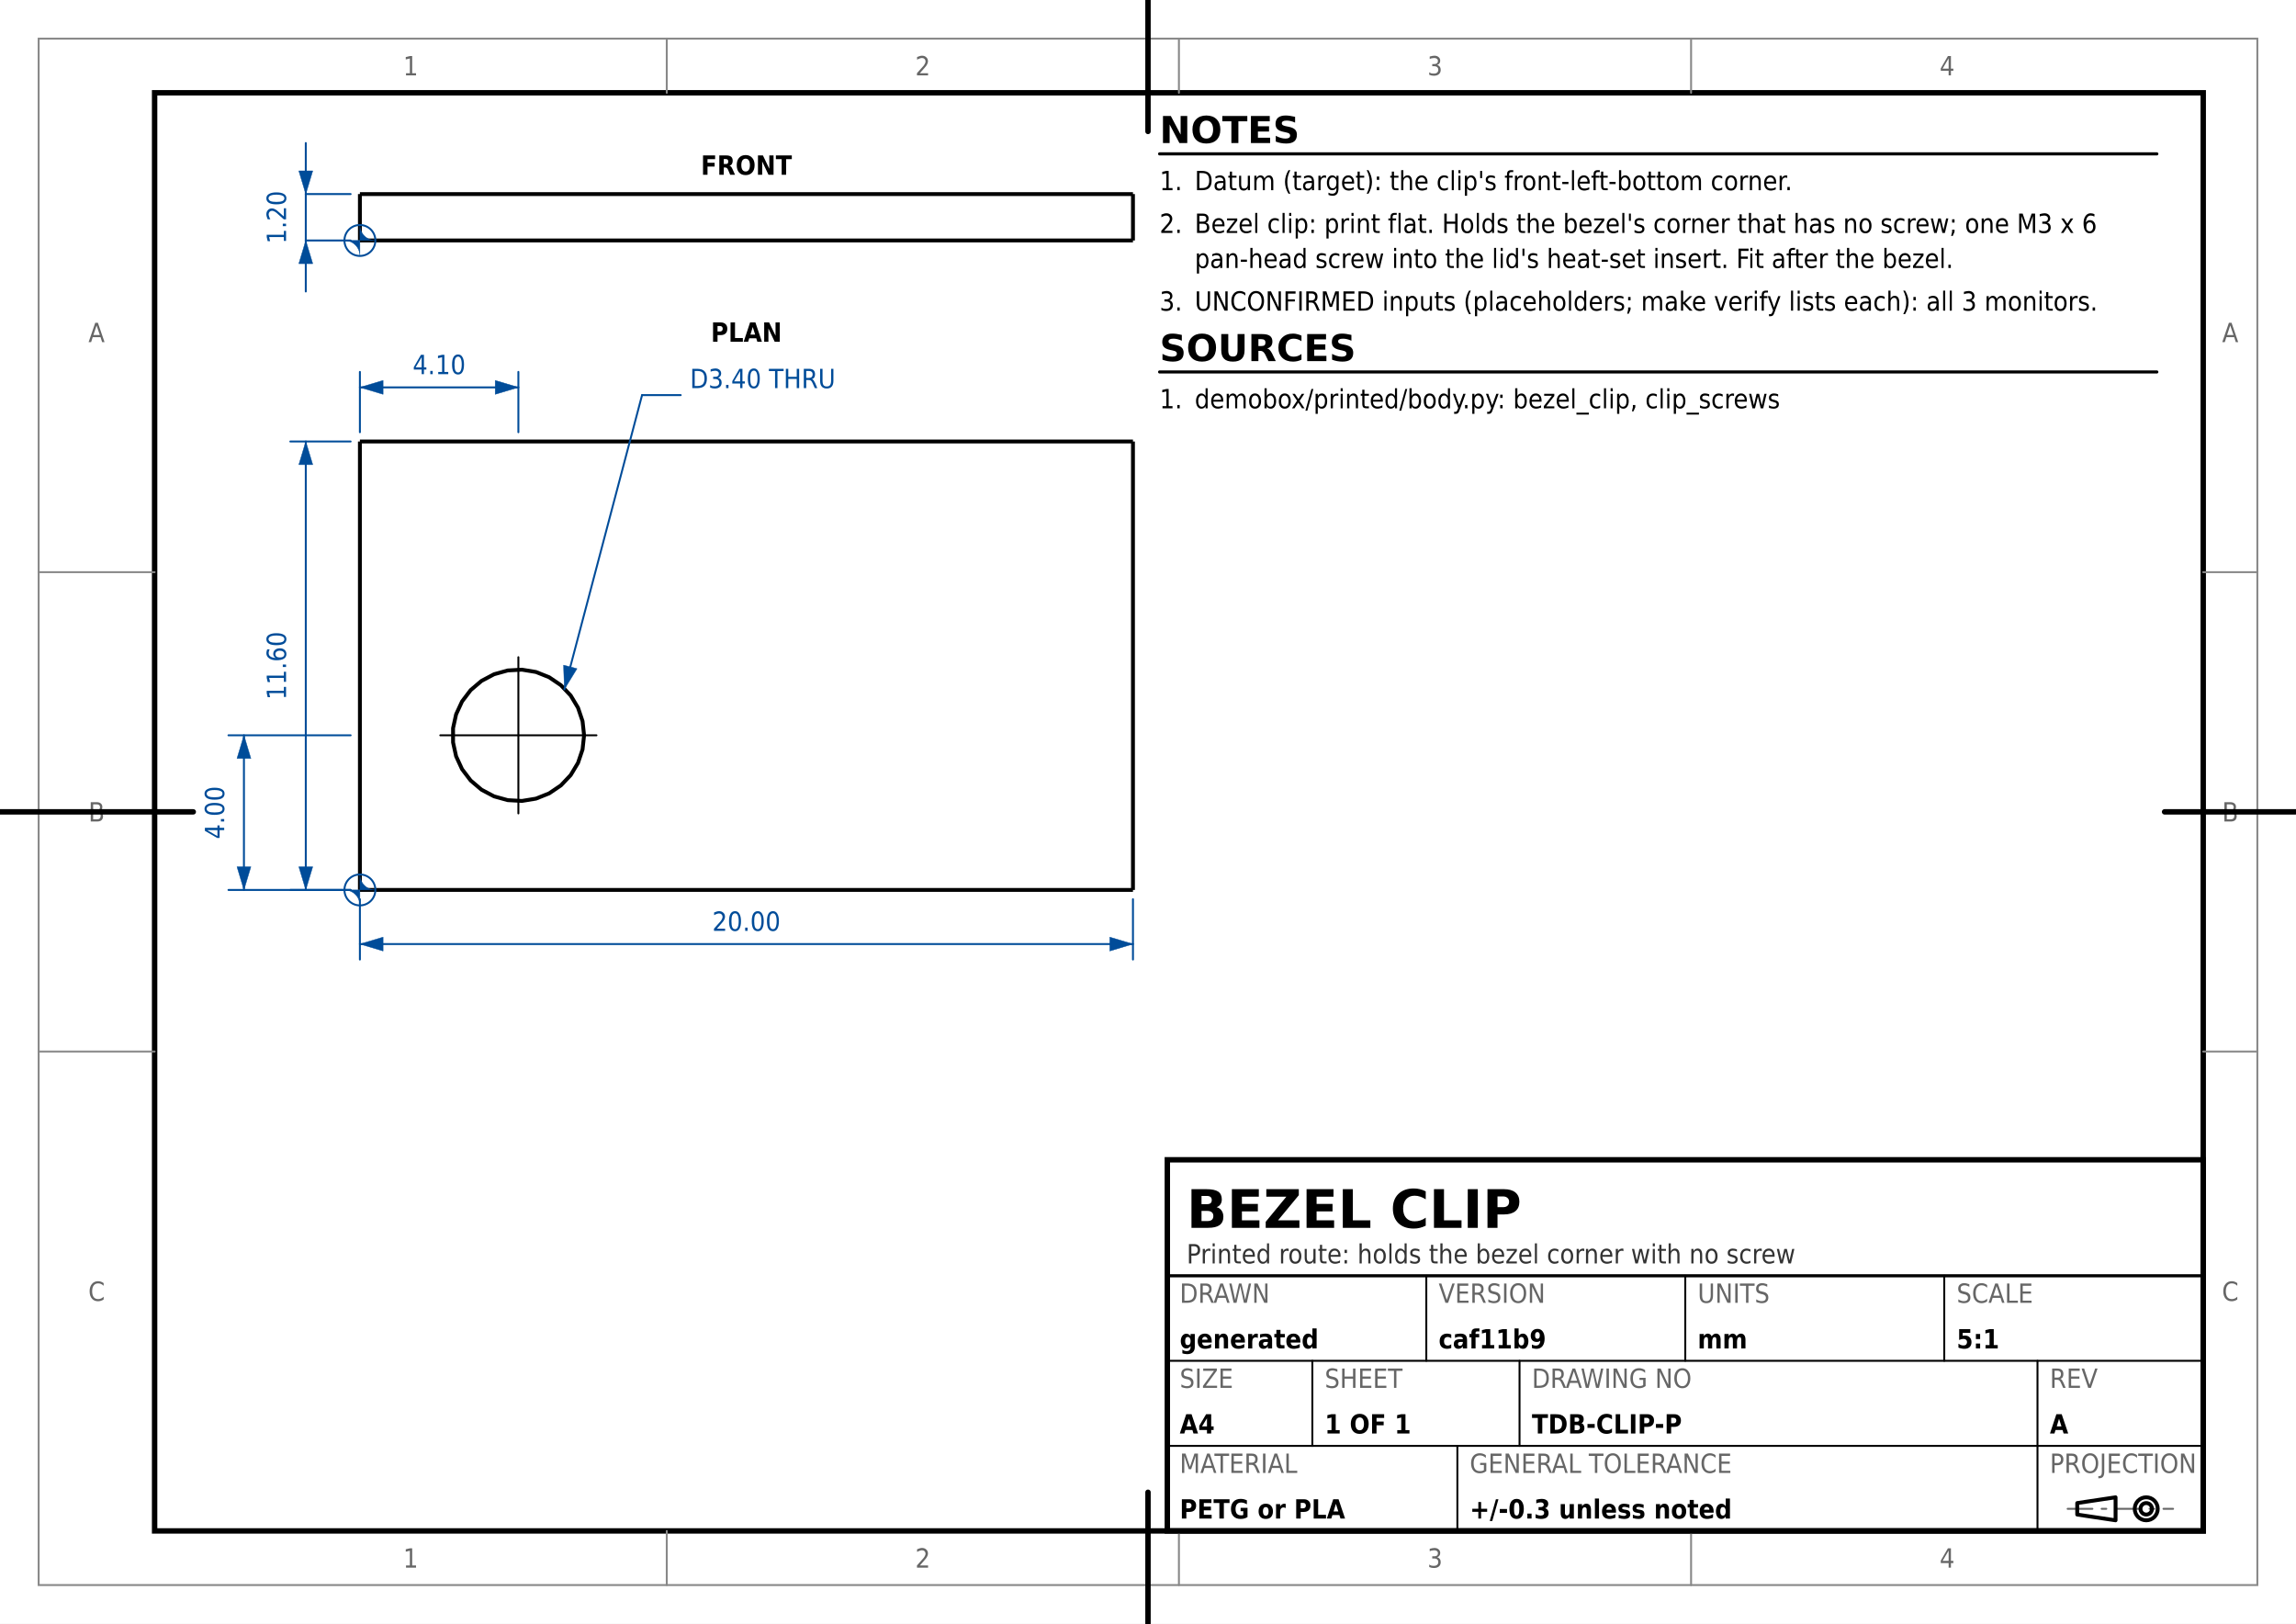
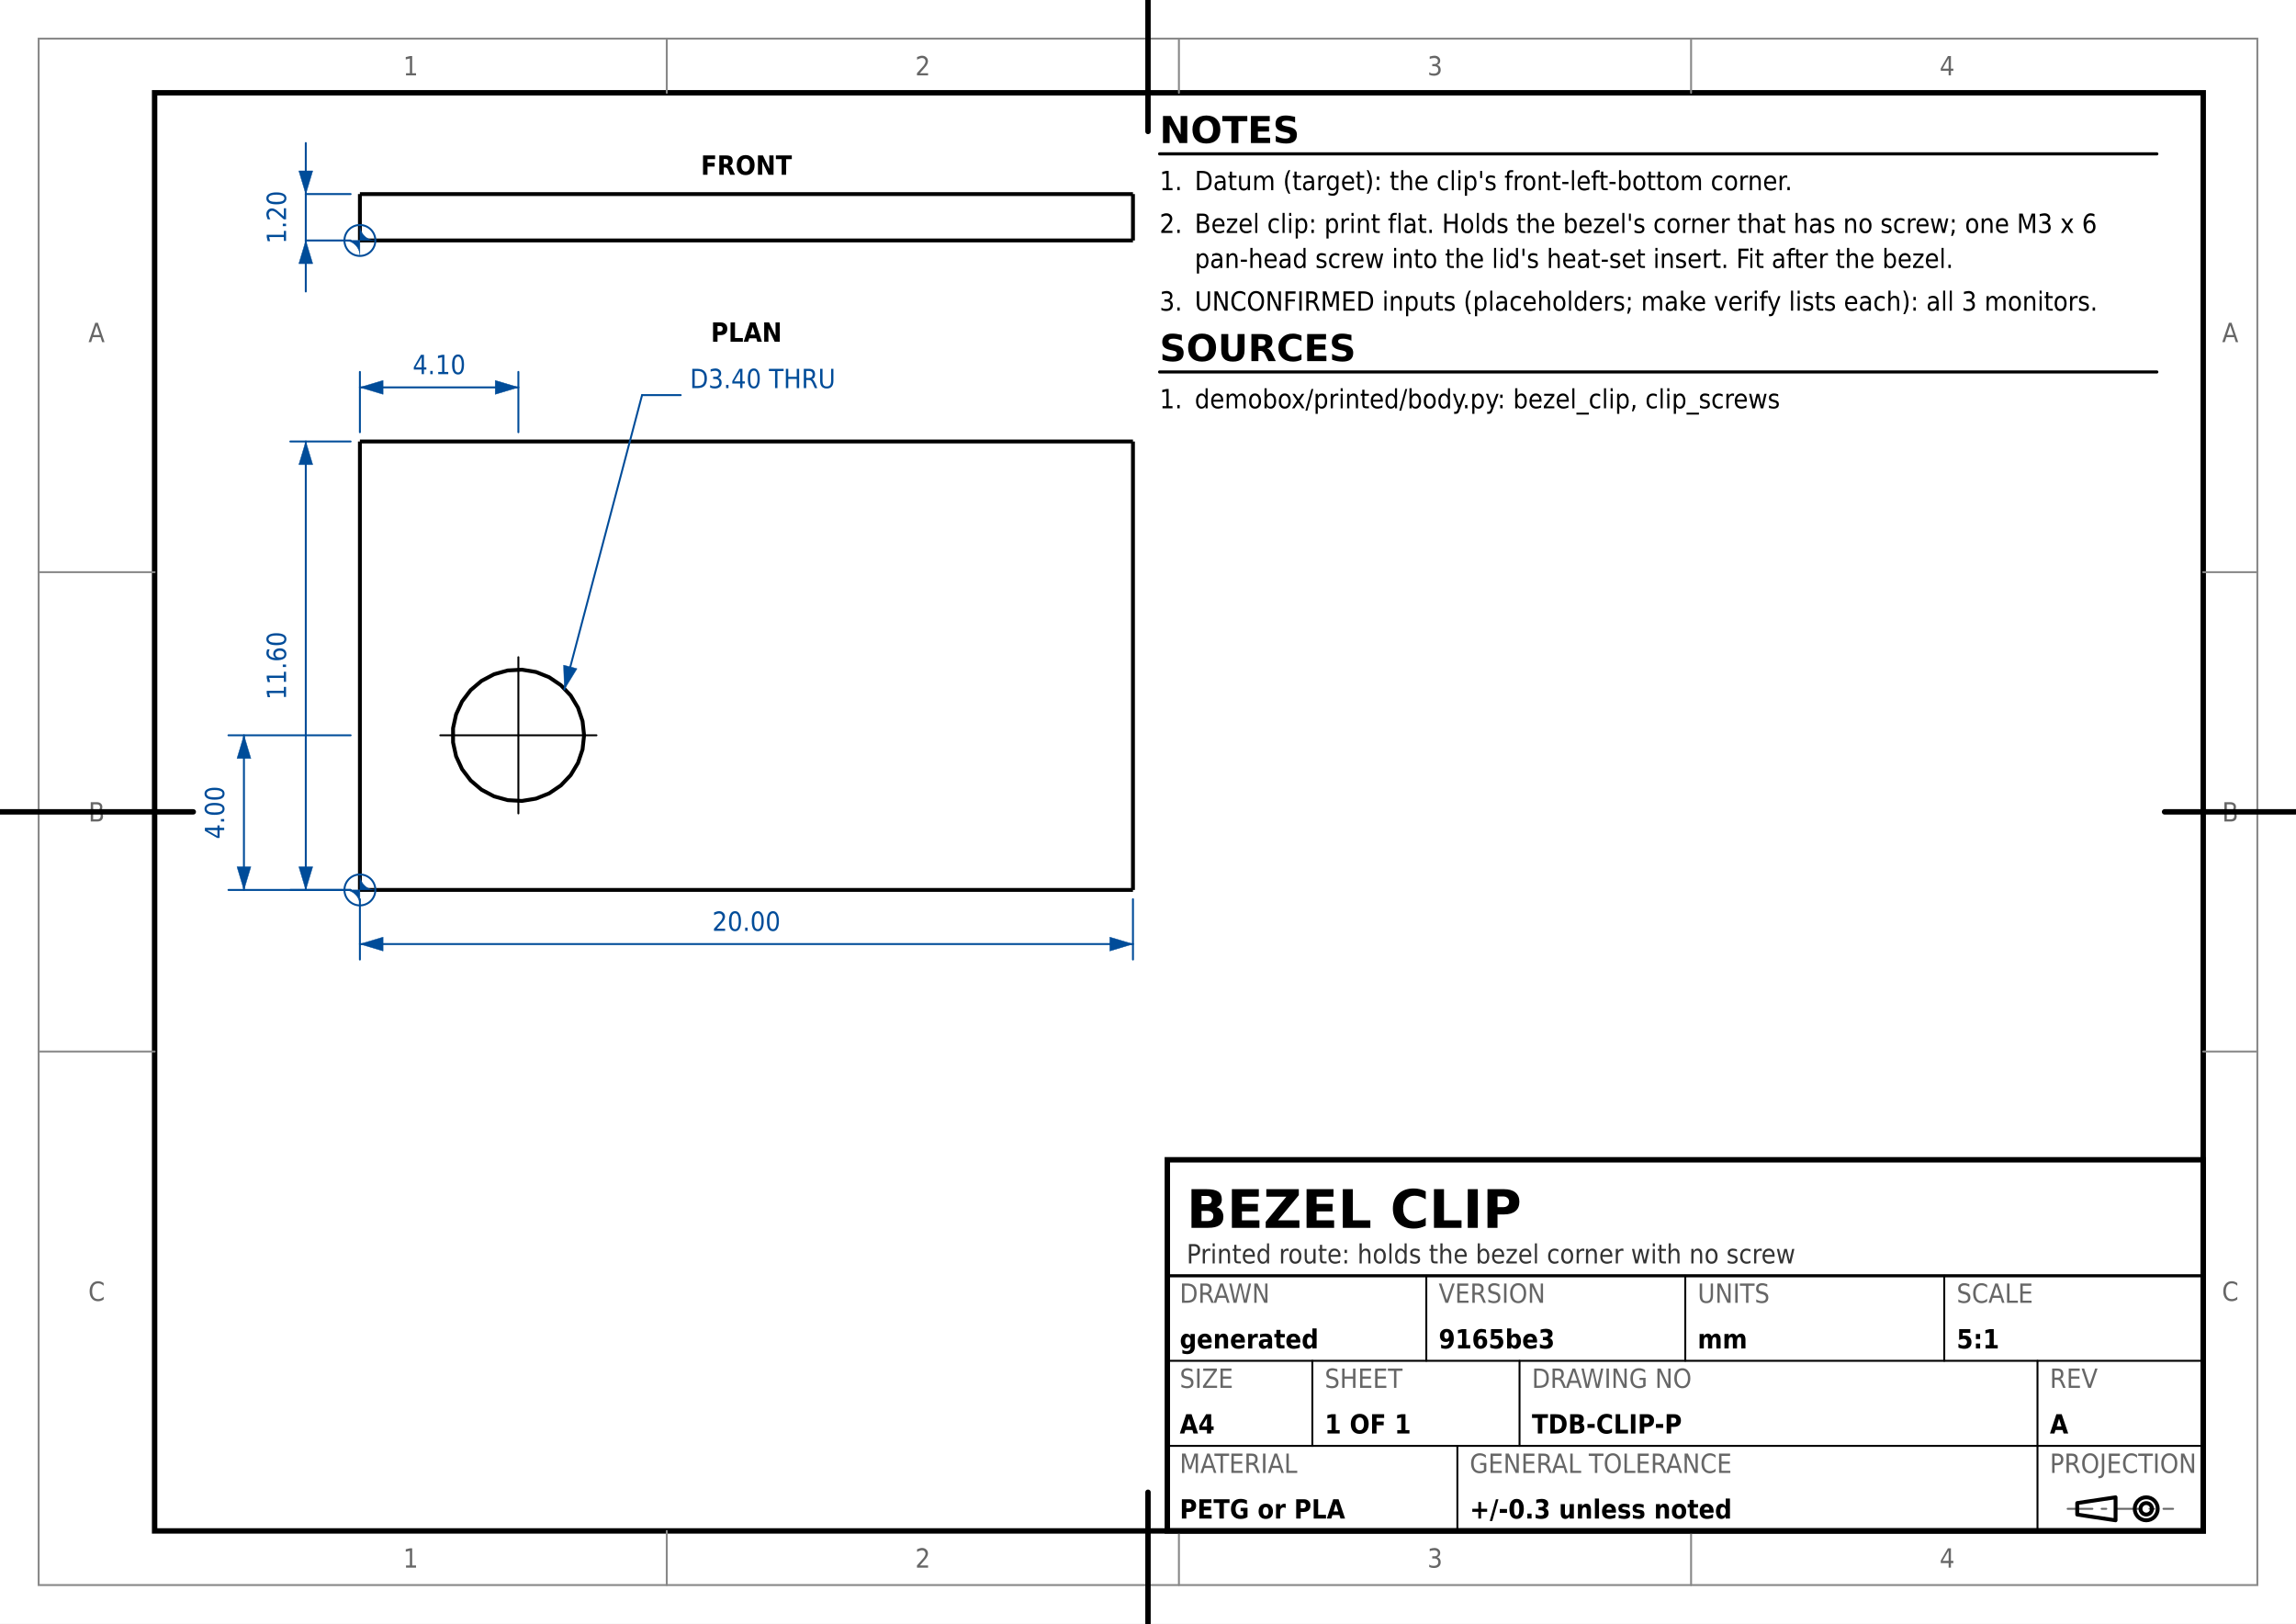
<svg xmlns="http://www.w3.org/2000/svg" version="1.1" width="297mm" height="210mm" viewBox="0 0 297 210">
  <rect width="100%" height="100%" fill="#ffffff" />
  <rect x="5" y="5" width="287" height="200" fill="none" stroke="#888888" stroke-width="0.25" />
  <rect x="20" y="12" width="265" height="186" fill="none" stroke="#000000" stroke-width="0.7" />
  <text x="53.125" y="202.75" font-family="DejaVu Sans Condensed, DejaVu Sans, Liberation Sans, sans-serif" font-size="3.429" fill="#666666" text-anchor="middle">1</text>
  <text x="53.125" y="9.75" font-family="DejaVu Sans Condensed, DejaVu Sans, Liberation Sans, sans-serif" font-size="3.429" fill="#666666" text-anchor="middle">1</text>
  <line x1="86.25" y1="205" x2="86.25" y2="198" stroke="#888888" stroke-width="0.25" stroke-linecap="round" />
  <line x1="86.25" y1="12" x2="86.25" y2="5" stroke="#888888" stroke-width="0.25" stroke-linecap="round" />
  <text x="119.375" y="202.75" font-family="DejaVu Sans Condensed, DejaVu Sans, Liberation Sans, sans-serif" font-size="3.429" fill="#666666" text-anchor="middle">2</text>
  <text x="119.375" y="9.75" font-family="DejaVu Sans Condensed, DejaVu Sans, Liberation Sans, sans-serif" font-size="3.429" fill="#666666" text-anchor="middle">2</text>
  <line x1="152.5" y1="205" x2="152.5" y2="198" stroke="#888888" stroke-width="0.25" stroke-linecap="round" />
  <line x1="152.5" y1="12" x2="152.5" y2="5" stroke="#888888" stroke-width="0.25" stroke-linecap="round" />
  <text x="185.625" y="202.75" font-family="DejaVu Sans Condensed, DejaVu Sans, Liberation Sans, sans-serif" font-size="3.429" fill="#666666" text-anchor="middle">3</text>
  <text x="185.625" y="9.75" font-family="DejaVu Sans Condensed, DejaVu Sans, Liberation Sans, sans-serif" font-size="3.429" fill="#666666" text-anchor="middle">3</text>
  <line x1="218.75" y1="205" x2="218.75" y2="198" stroke="#888888" stroke-width="0.25" stroke-linecap="round" />
  <line x1="218.75" y1="12" x2="218.75" y2="5" stroke="#888888" stroke-width="0.25" stroke-linecap="round" />
  <text x="251.875" y="202.75" font-family="DejaVu Sans Condensed, DejaVu Sans, Liberation Sans, sans-serif" font-size="3.429" fill="#666666" text-anchor="middle">4</text>
  <text x="251.875" y="9.75" font-family="DejaVu Sans Condensed, DejaVu Sans, Liberation Sans, sans-serif" font-size="3.429" fill="#666666" text-anchor="middle">4</text>
  <text x="12.5" y="168.25" font-family="DejaVu Sans Condensed, DejaVu Sans, Liberation Sans, sans-serif" font-size="3.429" fill="#666666" text-anchor="middle">C</text>
  <text x="288.5" y="168.25" font-family="DejaVu Sans Condensed, DejaVu Sans, Liberation Sans, sans-serif" font-size="3.429" fill="#666666" text-anchor="middle">C</text>
  <line x1="5" y1="136" x2="20" y2="136" stroke="#888888" stroke-width="0.25" stroke-linecap="round" />
  <line x1="285" y1="136" x2="292" y2="136" stroke="#888888" stroke-width="0.25" stroke-linecap="round" />
  <text x="12.5" y="106.25" font-family="DejaVu Sans Condensed, DejaVu Sans, Liberation Sans, sans-serif" font-size="3.429" fill="#666666" text-anchor="middle">B</text>
  <text x="288.5" y="106.25" font-family="DejaVu Sans Condensed, DejaVu Sans, Liberation Sans, sans-serif" font-size="3.429" fill="#666666" text-anchor="middle">B</text>
  <line x1="5" y1="74" x2="20" y2="74" stroke="#888888" stroke-width="0.25" stroke-linecap="round" />
  <line x1="285" y1="74" x2="292" y2="74" stroke="#888888" stroke-width="0.25" stroke-linecap="round" />
  <text x="12.5" y="44.25" font-family="DejaVu Sans Condensed, DejaVu Sans, Liberation Sans, sans-serif" font-size="3.429" fill="#666666" text-anchor="middle">A</text>
  <text x="288.5" y="44.25" font-family="DejaVu Sans Condensed, DejaVu Sans, Liberation Sans, sans-serif" font-size="3.429" fill="#666666" text-anchor="middle">A</text>
  <line x1="148.5" y1="210" x2="148.5" y2="193" stroke="#000000" stroke-width="0.7" stroke-linecap="round" />
  <line x1="148.5" y1="17" x2="148.5" y2="0" stroke="#000000" stroke-width="0.7" stroke-linecap="round" />
  <line x1="0" y1="105" x2="25" y2="105" stroke="#000000" stroke-width="0.7" stroke-linecap="round" />
  <line x1="280" y1="105" x2="297" y2="105" stroke="#000000" stroke-width="0.7" stroke-linecap="round" />
  <polyline points="46.555,31.1 46.555,25.1" fill="none" stroke="#000000" stroke-width="0.5" stroke-linejoin="round" />
  <polyline points="46.555,31.1 146.555,31.1" fill="none" stroke="#000000" stroke-width="0.5" stroke-linejoin="round" />
  <polyline points="146.555,31.1 146.555,25.1" fill="none" stroke="#000000" stroke-width="0.5" stroke-linejoin="round" />
  <polyline points="46.555,25.1 146.555,25.1" fill="none" stroke="#000000" stroke-width="0.5" stroke-linejoin="round" />
  <polyline points="46.555,115.1 46.555,57.1" fill="none" stroke="#000000" stroke-width="0.5" stroke-linejoin="round" />
  <polyline points="46.555,115.1 146.555,115.1" fill="none" stroke="#000000" stroke-width="0.5" stroke-linejoin="round" />
  <polyline points="46.555,57.1 146.555,57.1" fill="none" stroke="#000000" stroke-width="0.5" stroke-linejoin="round" />
  <polyline points="146.555,115.1 146.555,57.1" fill="none" stroke="#000000" stroke-width="0.5" stroke-linejoin="round" />
  <polyline points="75.555,95.1 75.356,93.273 74.769,91.531 73.822,89.956 72.558,88.621 71.036,87.59 69.329,86.91 67.515,86.612 65.68,86.712 63.909,87.204 62.285,88.064 60.884,89.254 59.771,90.718 59,92.386 58.605,94.181 58.605,96.019 59,97.814 59.771,99.482 60.884,100.945 62.285,102.135 63.909,102.996 65.68,103.488 67.515,103.588 69.329,103.29 71.036,102.61 72.558,101.579 73.822,100.244 74.769,98.669 75.356,96.927 75.555,95.1" fill="none" stroke="#000000" stroke-width="0.5" stroke-linejoin="round" />
  <line x1="56.955" y1="95.1" x2="77.155" y2="95.1" stroke="#000000" stroke-width="0.25" stroke-linecap="round" />
  <line x1="67.055" y1="105.2" x2="67.055" y2="85" stroke="#000000" stroke-width="0.25" stroke-linecap="round" />
  <circle cx="46.555" cy="31.1" r="2" fill="none" stroke="#004c99" stroke-width="0.25" />
  <path d="M 46.555 31.1 L 48.555 31.1 A 2.0 2.0 0 0 1 46.555 29.1 Z" fill="#004c99" stroke="#004c99" stroke-width="0.05" stroke-linejoin="round" stroke-linecap="round" />
  <path d="M 46.555 31.1 L 44.555 31.1 A 2.0 2.0 0 0 1 46.555 33.1 Z" fill="#004c99" stroke="#004c99" stroke-width="0.05" stroke-linejoin="round" stroke-linecap="round" />
  <circle cx="46.555" cy="115.1" r="2" fill="none" stroke="#004c99" stroke-width="0.25" />
  <path d="M 46.555 115.1 L 48.555 115.1 A 2.0 2.0 0 0 1 46.555 113.1 Z" fill="#004c99" stroke="#004c99" stroke-width="0.05" stroke-linejoin="round" stroke-linecap="round" />
  <path d="M 46.555 115.1 L 44.555 115.1 A 2.0 2.0 0 0 1 46.555 117.1 Z" fill="#004c99" stroke="#004c99" stroke-width="0.05" stroke-linejoin="round" stroke-linecap="round" />
  <line x1="45.355" y1="31.1" x2="39.555" y2="31.1" stroke="#004c99" stroke-width="0.25" stroke-linecap="round" />
  <line x1="45.355" y1="25.1" x2="39.555" y2="25.1" stroke="#004c99" stroke-width="0.25" stroke-linecap="round" />
  <line x1="39.555" y1="31.1" x2="39.555" y2="25.1" stroke="#004c99" stroke-width="0.25" stroke-linecap="round" />
  <polygon points="39.555,31.1 38.655,34.1 40.455,34.1" fill="#004c99" stroke="#004c99" stroke-width="0.05" stroke-linejoin="round" />
  <polygon points="39.555,25.1 40.455,22.1 38.655,22.1" fill="#004c99" stroke="#004c99" stroke-width="0.05" stroke-linejoin="round" />
  <line x1="39.555" y1="37.7" x2="39.555" y2="31.1" stroke="#004c99" stroke-width="0.25" stroke-linecap="round" />
  <line x1="39.555" y1="25.1" x2="39.555" y2="18.5" stroke="#004c99" stroke-width="0.25" stroke-linecap="round" />
  <text x="37" y="28.1" font-family="DejaVu Sans Condensed, DejaVu Sans, Liberation Sans, sans-serif" font-size="3.429" fill="#004c99" text-anchor="middle" transform="rotate(-90 37 28.1)">1.20</text>
  <line x1="46.555" y1="116.3" x2="46.555" y2="124.1" stroke="#004c99" stroke-width="0.25" stroke-linecap="round" />
  <line x1="146.555" y1="116.3" x2="146.555" y2="124.1" stroke="#004c99" stroke-width="0.25" stroke-linecap="round" />
  <line x1="46.555" y1="122.1" x2="146.555" y2="122.1" stroke="#004c99" stroke-width="0.25" stroke-linecap="round" />
  <polygon points="46.555,122.1 49.555,123 49.555,121.2" fill="#004c99" stroke="#004c99" stroke-width="0.05" stroke-linejoin="round" />
  <polygon points="146.555,122.1 143.555,121.2 143.555,123" fill="#004c99" stroke="#004c99" stroke-width="0.05" stroke-linejoin="round" />
  <text x="96.555" y="120.391" font-family="DejaVu Sans Condensed, DejaVu Sans, Liberation Sans, sans-serif" font-size="3.429" fill="#004c99" text-anchor="middle">20.00</text>
  <line x1="45.355" y1="115.1" x2="37.555" y2="115.1" stroke="#004c99" stroke-width="0.25" stroke-linecap="round" />
  <line x1="45.355" y1="57.1" x2="37.555" y2="57.1" stroke="#004c99" stroke-width="0.25" stroke-linecap="round" />
  <line x1="39.555" y1="115.1" x2="39.555" y2="57.1" stroke="#004c99" stroke-width="0.25" stroke-linecap="round" />
  <polygon points="39.555,115.1 40.455,112.1 38.655,112.1" fill="#004c99" stroke="#004c99" stroke-width="0.05" stroke-linejoin="round" />
  <polygon points="39.555,57.1 38.655,60.1 40.455,60.1" fill="#004c99" stroke="#004c99" stroke-width="0.05" stroke-linejoin="round" />
  <text x="37" y="86.1" font-family="DejaVu Sans Condensed, DejaVu Sans, Liberation Sans, sans-serif" font-size="3.429" fill="#004c99" text-anchor="middle" transform="rotate(-90 37 86.1)">11.60</text>
  <line x1="46.555" y1="55.9" x2="46.555" y2="48.1" stroke="#004c99" stroke-width="0.25" stroke-linecap="round" />
  <line x1="67.055" y1="55.9" x2="67.055" y2="48.1" stroke="#004c99" stroke-width="0.25" stroke-linecap="round" />
  <line x1="46.555" y1="50.1" x2="67.055" y2="50.1" stroke="#004c99" stroke-width="0.25" stroke-linecap="round" />
  <polygon points="46.555,50.1 49.555,51 49.555,49.2" fill="#004c99" stroke="#004c99" stroke-width="0.05" stroke-linejoin="round" />
  <polygon points="67.055,50.1 64.055,49.2 64.055,51" fill="#004c99" stroke="#004c99" stroke-width="0.05" stroke-linejoin="round" />
  <text x="56.805" y="48.391" font-family="DejaVu Sans Condensed, DejaVu Sans, Liberation Sans, sans-serif" font-size="3.429" fill="#004c99" text-anchor="middle">4.10</text>
  <line x1="45.355" y1="115.1" x2="29.555" y2="115.1" stroke="#004c99" stroke-width="0.25" stroke-linecap="round" />
  <line x1="45.355" y1="95.1" x2="29.555" y2="95.1" stroke="#004c99" stroke-width="0.25" stroke-linecap="round" />
  <line x1="31.555" y1="115.1" x2="31.555" y2="95.1" stroke="#004c99" stroke-width="0.25" stroke-linecap="round" />
  <polygon points="31.555,115.1 32.455,112.1 30.655,112.1" fill="#004c99" stroke="#004c99" stroke-width="0.05" stroke-linejoin="round" />
  <polygon points="31.555,95.1 30.655,98.1 32.455,98.1" fill="#004c99" stroke="#004c99" stroke-width="0.05" stroke-linejoin="round" />
  <text x="29" y="105.1" font-family="DejaVu Sans Condensed, DejaVu Sans, Liberation Sans, sans-serif" font-size="3.429" fill="#004c99" text-anchor="middle" transform="rotate(-90 29 105.1)">4.00</text>
  <polygon points="73.005,89.15 74.641,86.479 72.901,86.02" fill="#004c99" stroke="#004c99" stroke-width="0.05" stroke-linejoin="round" />
  <line x1="73.005" y1="89.15" x2="83.055" y2="51.1" stroke="#004c99" stroke-width="0.25" stroke-linecap="round" />
  <line x1="83.055" y1="51.1" x2="88.055" y2="51.1" stroke="#004c99" stroke-width="0.25" stroke-linecap="round" />
  <text x="89.255" y="50.2" font-family="DejaVu Sans Condensed, DejaVu Sans, Liberation Sans, sans-serif" font-size="3.429" fill="#004c99" text-anchor="start">D3.40 THRU</text>
  <text x="96.555" y="22.6" font-family="DejaVu Sans Condensed, DejaVu Sans, Liberation Sans, sans-serif" font-size="3.429" fill="#000000" text-anchor="middle" font-weight="bold">FRONT</text>
  <text x="96.555" y="44.2" font-family="DejaVu Sans Condensed, DejaVu Sans, Liberation Sans, sans-serif" font-size="3.429" fill="#000000" text-anchor="middle" font-weight="bold">PLAN</text>
  <text x="150" y="18.5" font-family="DejaVu Sans, Liberation Sans, sans-serif" font-size="4.801" fill="#000000" text-anchor="start" font-weight="bold">NOTES</text>
  <line x1="150" y1="19.9" x2="279" y2="19.9" stroke="#000000" stroke-width="0.4" stroke-linecap="round" />
  <text x="150" y="24.6" font-family="DejaVu Sans Condensed, DejaVu Sans, Liberation Sans, sans-serif" font-size="3.429" fill="#000000" text-anchor="start">1.</text>
  <text x="154.542" y="24.6" font-family="DejaVu Sans Condensed, DejaVu Sans, Liberation Sans, sans-serif" font-size="3.429" fill="#000000" text-anchor="start">Datum (target): the clip's front-left-bottom corner.</text>
  <text x="150" y="30.127" font-family="DejaVu Sans Condensed, DejaVu Sans, Liberation Sans, sans-serif" font-size="3.429" fill="#000000" text-anchor="start">2.</text>
  <text x="154.542" y="30.127" font-family="DejaVu Sans Condensed, DejaVu Sans, Liberation Sans, sans-serif" font-size="3.429" fill="#000000" text-anchor="start">Bezel clip: print flat. Holds the bezel's corner that has no screw; one M3 x 6</text>
  <text x="154.542" y="34.654" font-family="DejaVu Sans Condensed, DejaVu Sans, Liberation Sans, sans-serif" font-size="3.429" fill="#000000" text-anchor="start">pan-head screw into the lid's heat-set insert. Fit after the bezel.</text>
  <text x="150" y="40.18" font-family="DejaVu Sans Condensed, DejaVu Sans, Liberation Sans, sans-serif" font-size="3.429" fill="#000000" text-anchor="start">3.</text>
  <text x="154.542" y="40.18" font-family="DejaVu Sans Condensed, DejaVu Sans, Liberation Sans, sans-serif" font-size="3.429" fill="#000000" text-anchor="start">UNCONFIRMED inputs (placeholders; make verify lists each): all 3 monitors.</text>
  <text x="150" y="46.707" font-family="DejaVu Sans, Liberation Sans, sans-serif" font-size="4.801" fill="#000000" text-anchor="start" font-weight="bold">SOURCES</text>
  <line x1="150" y1="48.107" x2="279" y2="48.107" stroke="#000000" stroke-width="0.4" stroke-linecap="round" />
  <text x="150" y="52.807" font-family="DejaVu Sans Condensed, DejaVu Sans, Liberation Sans, sans-serif" font-size="3.429" fill="#000000" text-anchor="start">1.</text>
  <text x="154.542" y="52.807" font-family="DejaVu Sans Condensed, DejaVu Sans, Liberation Sans, sans-serif" font-size="3.429" fill="#000000" text-anchor="start">demobox/printed/body.py: bezel_clip, clip_screws</text>
  <rect x="151" y="150" width="134" height="48" fill="none" stroke="#000000" stroke-width="0.7" />
  <line x1="151" y1="165" x2="285" y2="165" stroke="#000000" stroke-width="0.4" stroke-linecap="round" />
  <text x="153.5" y="158.8" font-family="DejaVu Sans, Liberation Sans, sans-serif" font-size="6.859" fill="#000000" text-anchor="start" font-weight="bold">BEZEL CLIP</text>
  <text x="153.5" y="163.4" font-family="DejaVu Sans Condensed, DejaVu Sans, Liberation Sans, sans-serif" font-size="3.429" fill="#333333" text-anchor="start">Printed route: holds the bezel corner with no screw</text>
  <text x="152.6" y="168.5" font-family="DejaVu Sans Condensed, DejaVu Sans, Liberation Sans, sans-serif" font-size="3.429" fill="#666666" text-anchor="start">DRAWN</text>
  <text x="152.6" y="174.4" font-family="DejaVu Sans Condensed, DejaVu Sans, Liberation Sans, sans-serif" font-size="3.429" fill="#000000" text-anchor="start" font-weight="bold">generated</text>
  <line x1="184.5" y1="176" x2="184.5" y2="165" stroke="#000000" stroke-width="0.25" stroke-linecap="round" />
  <text x="186.1" y="168.5" font-family="DejaVu Sans Condensed, DejaVu Sans, Liberation Sans, sans-serif" font-size="3.429" fill="#666666" text-anchor="start">VERSION</text>
-   <text x="186.1" y="174.4" font-family="DejaVu Sans Condensed, DejaVu Sans, Liberation Sans, sans-serif" font-size="3.429" fill="#000000" text-anchor="start" font-weight="bold">caf11b9</text>
+   <text x="186.1" y="174.4" font-family="DejaVu Sans Condensed, DejaVu Sans, Liberation Sans, sans-serif" font-size="3.429" fill="#000000" text-anchor="start" font-weight="bold">9165be3</text>
  <line x1="218" y1="176" x2="218" y2="165" stroke="#000000" stroke-width="0.25" stroke-linecap="round" />
  <text x="219.6" y="168.5" font-family="DejaVu Sans Condensed, DejaVu Sans, Liberation Sans, sans-serif" font-size="3.429" fill="#666666" text-anchor="start">UNITS</text>
  <text x="219.6" y="174.4" font-family="DejaVu Sans Condensed, DejaVu Sans, Liberation Sans, sans-serif" font-size="3.429" fill="#000000" text-anchor="start" font-weight="bold">mm</text>
  <line x1="251.5" y1="176" x2="251.5" y2="165" stroke="#000000" stroke-width="0.25" stroke-linecap="round" />
  <text x="253.1" y="168.5" font-family="DejaVu Sans Condensed, DejaVu Sans, Liberation Sans, sans-serif" font-size="3.429" fill="#666666" text-anchor="start">SCALE</text>
  <text x="253.1" y="174.4" font-family="DejaVu Sans Condensed, DejaVu Sans, Liberation Sans, sans-serif" font-size="3.429" fill="#000000" text-anchor="start" font-weight="bold">5:1</text>
  <line x1="151" y1="176" x2="285" y2="176" stroke="#000000" stroke-width="0.25" stroke-linecap="round" />
  <text x="152.6" y="179.5" font-family="DejaVu Sans Condensed, DejaVu Sans, Liberation Sans, sans-serif" font-size="3.429" fill="#666666" text-anchor="start">SIZE</text>
  <text x="152.6" y="185.4" font-family="DejaVu Sans Condensed, DejaVu Sans, Liberation Sans, sans-serif" font-size="3.429" fill="#000000" text-anchor="start" font-weight="bold">A4</text>
  <line x1="169.76" y1="187" x2="169.76" y2="176" stroke="#000000" stroke-width="0.25" stroke-linecap="round" />
  <text x="171.36" y="179.5" font-family="DejaVu Sans Condensed, DejaVu Sans, Liberation Sans, sans-serif" font-size="3.429" fill="#666666" text-anchor="start">SHEET</text>
  <text x="171.36" y="185.4" font-family="DejaVu Sans Condensed, DejaVu Sans, Liberation Sans, sans-serif" font-size="3.429" fill="#000000" text-anchor="start" font-weight="bold">1 OF 1</text>
  <line x1="196.56" y1="187" x2="196.56" y2="176" stroke="#000000" stroke-width="0.25" stroke-linecap="round" />
  <text x="198.16" y="179.5" font-family="DejaVu Sans Condensed, DejaVu Sans, Liberation Sans, sans-serif" font-size="3.429" fill="#666666" text-anchor="start">DRAWING NO</text>
  <text x="198.16" y="185.4" font-family="DejaVu Sans Condensed, DejaVu Sans, Liberation Sans, sans-serif" font-size="3.429" fill="#000000" text-anchor="start" font-weight="bold">TDB-CLIP-P</text>
  <line x1="263.56" y1="187" x2="263.56" y2="176" stroke="#000000" stroke-width="0.25" stroke-linecap="round" />
  <text x="265.16" y="179.5" font-family="DejaVu Sans Condensed, DejaVu Sans, Liberation Sans, sans-serif" font-size="3.429" fill="#666666" text-anchor="start">REV</text>
  <text x="265.16" y="185.4" font-family="DejaVu Sans Condensed, DejaVu Sans, Liberation Sans, sans-serif" font-size="3.429" fill="#000000" text-anchor="start" font-weight="bold">A</text>
  <line x1="151" y1="187" x2="285" y2="187" stroke="#000000" stroke-width="0.25" stroke-linecap="round" />
  <text x="152.6" y="190.5" font-family="DejaVu Sans Condensed, DejaVu Sans, Liberation Sans, sans-serif" font-size="3.429" fill="#666666" text-anchor="start">MATERIAL</text>
  <text x="152.6" y="196.4" font-family="DejaVu Sans Condensed, DejaVu Sans, Liberation Sans, sans-serif" font-size="3.429" fill="#000000" text-anchor="start" font-weight="bold">PETG or PLA</text>
  <line x1="188.52" y1="198" x2="188.52" y2="187" stroke="#000000" stroke-width="0.25" stroke-linecap="round" />
  <text x="190.12" y="190.5" font-family="DejaVu Sans Condensed, DejaVu Sans, Liberation Sans, sans-serif" font-size="3.429" fill="#666666" text-anchor="start">GENERAL TOLERANCE</text>
  <text x="190.12" y="196.4" font-family="DejaVu Sans Condensed, DejaVu Sans, Liberation Sans, sans-serif" font-size="3.429" fill="#000000" text-anchor="start" font-weight="bold">+/-0.3 unless noted</text>
  <line x1="263.56" y1="198" x2="263.56" y2="187" stroke="#000000" stroke-width="0.25" stroke-linecap="round" />
  <text x="265.16" y="190.5" font-family="DejaVu Sans Condensed, DejaVu Sans, Liberation Sans, sans-serif" font-size="3.429" fill="#666666" text-anchor="start">PROJECTION</text>
  <line x1="267.46" y1="195.14" x2="281.1" y2="195.14" stroke="#666666" stroke-width="0.25" stroke-linecap="round" stroke-dasharray="3.2,1.2,0.6,1.2" />
  <polygon points="268.7,194.396 273.66,193.652 273.66,196.628 268.7,195.884" fill="none" stroke="#000000" stroke-width="0.5" stroke-linejoin="round" />
  <circle cx="277.628" cy="195.14" r="1.488" fill="none" stroke="#000000" stroke-width="0.5" />
  <circle cx="277.628" cy="195.14" r="0.744" fill="none" stroke="#000000" stroke-width="0.5" />
</svg>
